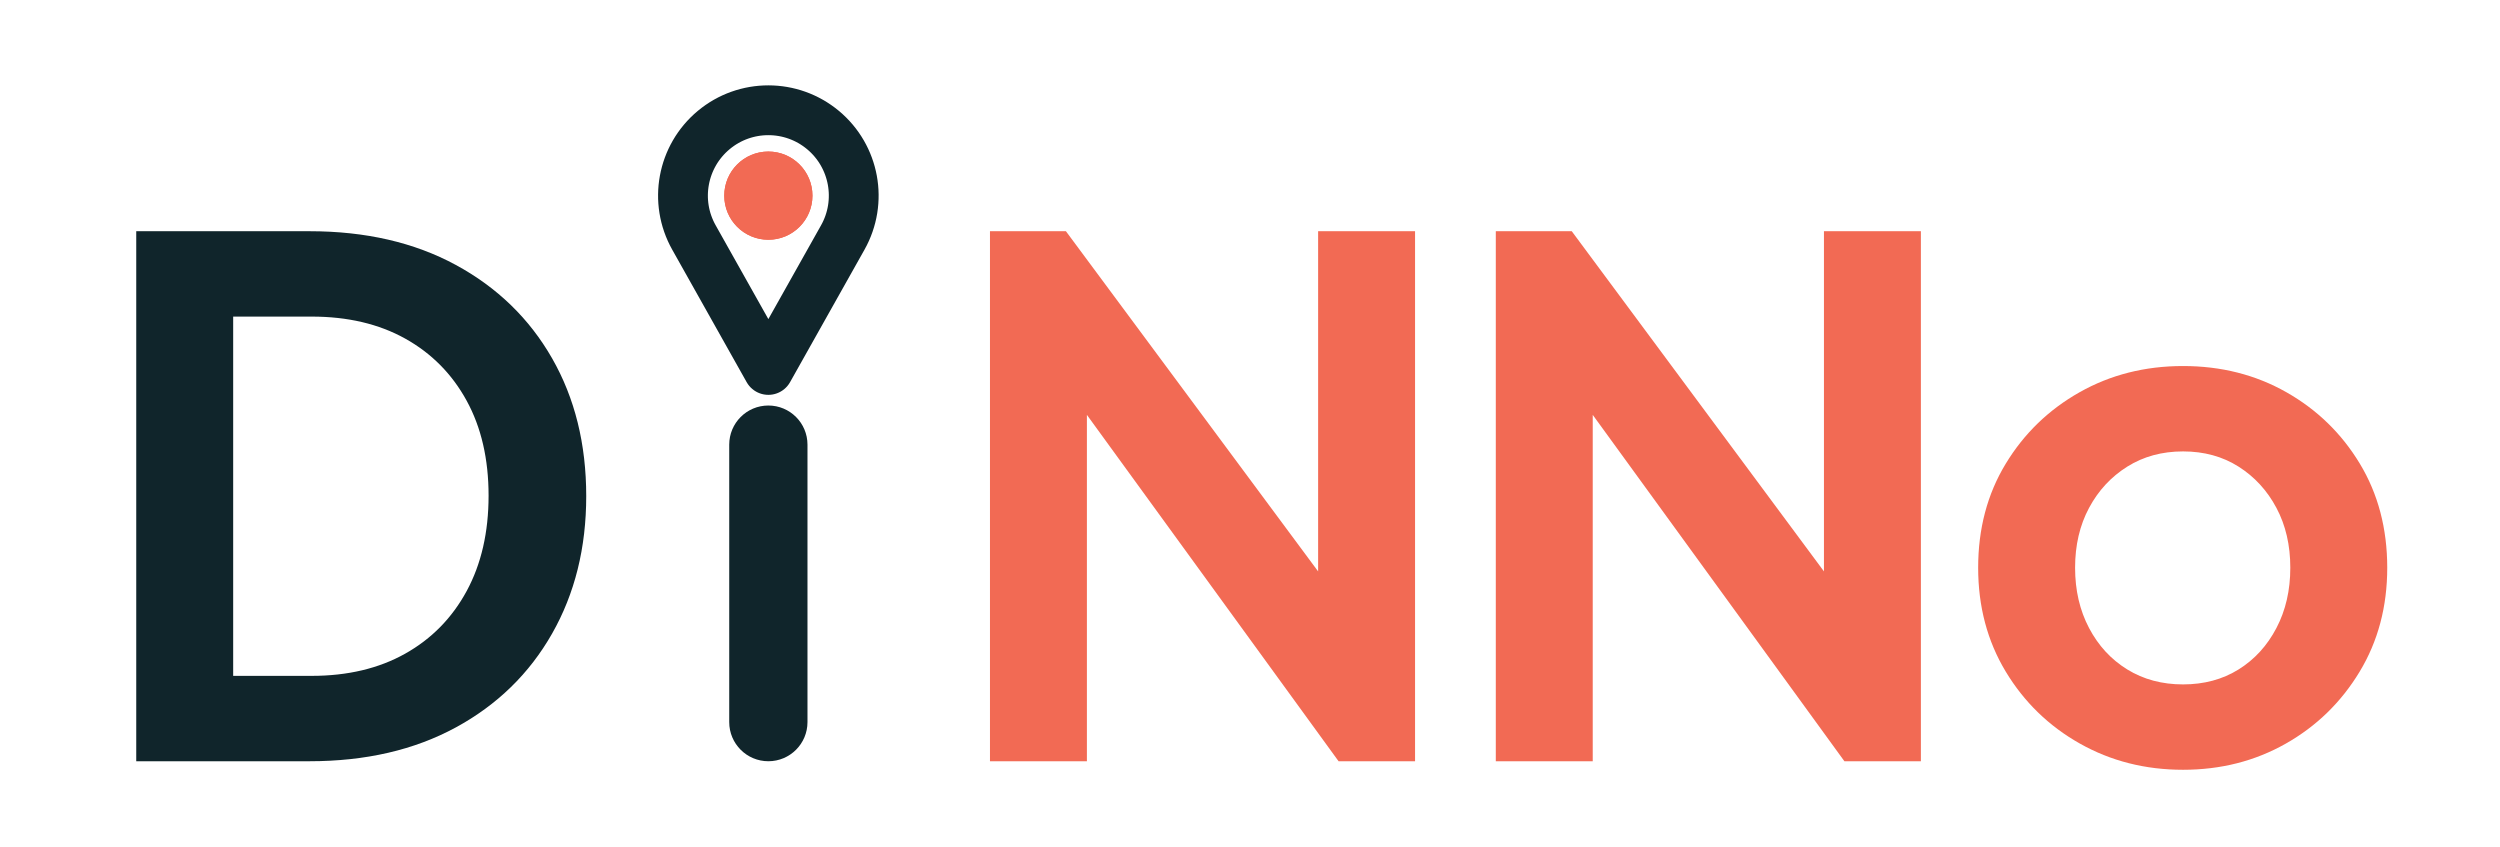
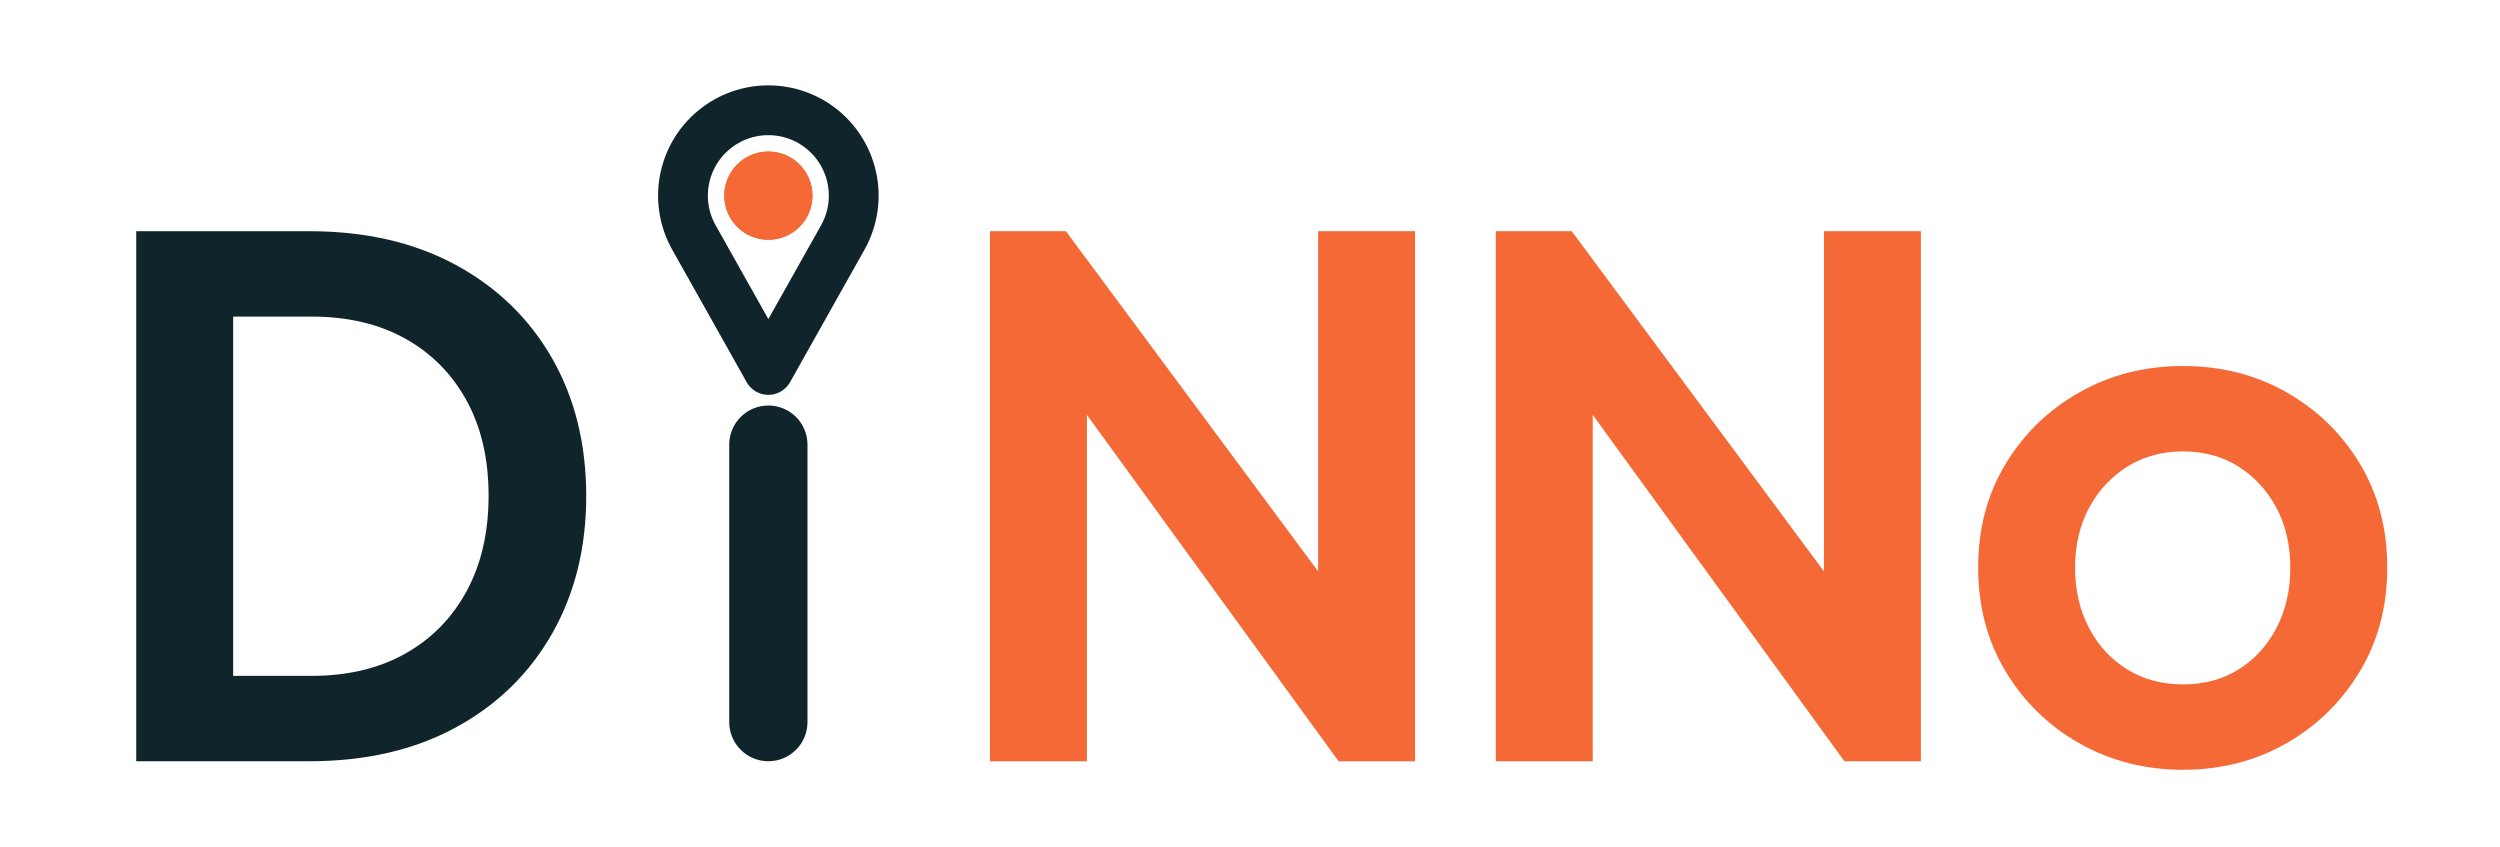
<svg xmlns="http://www.w3.org/2000/svg" viewBox="-12.00 -107.00 351.40 119.00" role="img" aria-label="DiNNo">
  <style>
.pinG,.stem,.dot,.ring{transform-box:fill-box;transform-origin:center}
.stem{transform-origin:bottom center}
.pinG{animation:pd 2.8s cubic-bezier(.2,.8,.2,1) infinite}
.stem{animation:sg 2.8s cubic-bezier(.2,.8,.2,1) infinite}
.dot{animation:dp 2.8s cubic-bezier(.2,.8,.2,1) infinite}
.r1{animation:r1 2.8s ease-out infinite}.r2{animation:r2 2.8s ease-out infinite}
@keyframes pd{0%{transform:translateY(-15px);opacity:0}16.07%,100%{transform:none;opacity:1}}
@keyframes sg{0%,4.29%{transform:scaleY(0)}15.71%,100%{transform:none}}
@keyframes dp{0%,13.57%{transform:scale(0)}20.07%{transform:scale(1.15)}22.86%,100%{transform:scale(1)}}
@keyframes r1{0%,17.13%{opacity:0;transform:scale(1)}17.14%{opacity:.95;transform:scale(1)}42.14%,100%{opacity:0;transform:scale(3.3)}}
@keyframes r2{0%,24.28%{opacity:0;transform:scale(1)}24.29%{opacity:.95;transform:scale(1)}49.29%,100%{opacity:0;transform:scale(3.3)}}
@media (prefers-reduced-motion:reduce){*{animation:none!important}.ring{opacity:0}}
</style>
  <path d="M7.15 0.0V-74.5H31.5Q43.327 -74.5 52.063 -69.763Q60.8 -65.025 65.6 -56.638Q70.4 -48.25 70.4 -37.264Q70.4 -26.375 65.6 -17.938Q60.8 -9.5 52.063 -4.75Q43.327 0.0 31.5 0.0ZM20.775 -12.0H31.8Q39.396 -12.0 44.96 -15.125Q50.525 -18.25 53.6 -23.932Q56.675 -29.615 56.675 -37.332Q56.675 -45.05 53.59 -50.683Q50.505 -56.316 44.953 -59.408Q39.4 -62.5 31.8 -62.5H20.775Z" fill="#10252B" />
  <g transform="translate(74.000 -95.000) scale(1)">
    <rect class="stem" x="16.5" y="45" width="11" height="50" rx="5.5" fill="#10252B" />
    <g class="pinG">
      <path d="M22 40 L11.54 21.38 A12 12 0 1 1 32.46 21.38 Z" fill="none" stroke="#10252B" stroke-width="7" stroke-linecap="round" stroke-linejoin="round" />
-       <circle class="ring r1" cx="22" cy="15.5" r="5" fill="none" stroke="#F26A54" stroke-width="2.4" />
-       <circle class="ring r2" cx="22" cy="15.5" r="5" fill="none" stroke="#F26A54" stroke-width="2.4" />
-       <circle class="dot" cx="22" cy="15.5" r="5" fill="#F26A54" />
+       <circle class="ring r1" cx="22" cy="15.5" r="5" fill="none" stroke="#F46935" stroke-width="2.4" />
+       <circle class="ring r2" cx="22" cy="15.5" r="5" fill="none" stroke="#F46935" stroke-width="2.4" />
+       <circle class="dot" cx="22" cy="15.5" r="5" fill="#F46935" />
    </g>
  </g>
-   <path d="M127.15 0.0V-74.5H137.825L178.75 -19.3L173.275 -18.175V-74.5H186.9V0.0H176.15L135.75 -55.6L140.775 -56.725V0.0Z" fill="#F26A54" />
-   <path d="M198.25 0.0V-74.5H208.925L249.85 -19.3L244.375 -18.175V-74.5H258.0V0.0H247.25L206.85 -55.6L211.875 -56.725V0.0Z" fill="#F26A54" />
-   <path d="M294.85 1.2Q286.875 1.2 280.338 -2.488Q273.8 -6.175 269.925 -12.6Q266.05 -19.025 266.05 -27.2Q266.05 -35.425 269.913 -41.8Q273.775 -48.175 280.3 -51.863Q286.825 -55.55 294.85 -55.55Q302.875 -55.55 309.363 -51.875Q315.85 -48.2 319.7 -41.825Q323.55 -35.45 323.55 -27.2Q323.55 -19.0 319.663 -12.575Q315.775 -6.15 309.288 -2.475Q302.8 1.2 294.85 1.2ZM294.85 -10.8Q299.275 -10.8 302.65 -12.9Q306.025 -15.0 307.975 -18.725Q309.925 -22.45 309.925 -27.2Q309.925 -31.95 307.975 -35.613Q306.025 -39.275 302.65 -41.413Q299.275 -43.55 294.85 -43.55Q290.425 -43.55 287.013 -41.413Q283.6 -39.275 281.638 -35.613Q279.675 -31.95 279.675 -27.2Q279.675 -22.45 281.638 -18.725Q283.6 -15.0 287.013 -12.9Q290.425 -10.8 294.85 -10.8Z" fill="#F26A54" />
+   <path d="M127.15 0.0V-74.5H137.825L178.75 -19.3L173.275 -18.175V-74.5H186.9V0.0H176.15L135.75 -55.6L140.775 -56.725V0.0Z" fill="#F46935" />
+   <path d="M198.25 0.0V-74.5H208.925L249.85 -19.3L244.375 -18.175V-74.5H258.0V0.0H247.25L206.85 -55.6L211.875 -56.725V0.0Z" fill="#F46935" />
+   <path d="M294.85 1.2Q286.875 1.2 280.338 -2.488Q273.8 -6.175 269.925 -12.6Q266.05 -19.025 266.05 -27.2Q266.05 -35.425 269.913 -41.8Q273.775 -48.175 280.3 -51.863Q286.825 -55.55 294.85 -55.55Q302.875 -55.55 309.363 -51.875Q315.85 -48.2 319.7 -41.825Q323.55 -35.45 323.55 -27.2Q323.55 -19.0 319.663 -12.575Q315.775 -6.15 309.288 -2.475Q302.8 1.2 294.85 1.2ZM294.85 -10.8Q299.275 -10.8 302.65 -12.9Q306.025 -15.0 307.975 -18.725Q309.925 -22.45 309.925 -27.2Q309.925 -31.95 307.975 -35.613Q306.025 -39.275 302.65 -41.413Q299.275 -43.55 294.85 -43.55Q290.425 -43.55 287.013 -41.413Q283.6 -39.275 281.638 -35.613Q279.675 -31.95 279.675 -27.2Q279.675 -22.45 281.638 -18.725Q283.6 -15.0 287.013 -12.9Q290.425 -10.8 294.85 -10.8Z" fill="#F46935" />
</svg>
